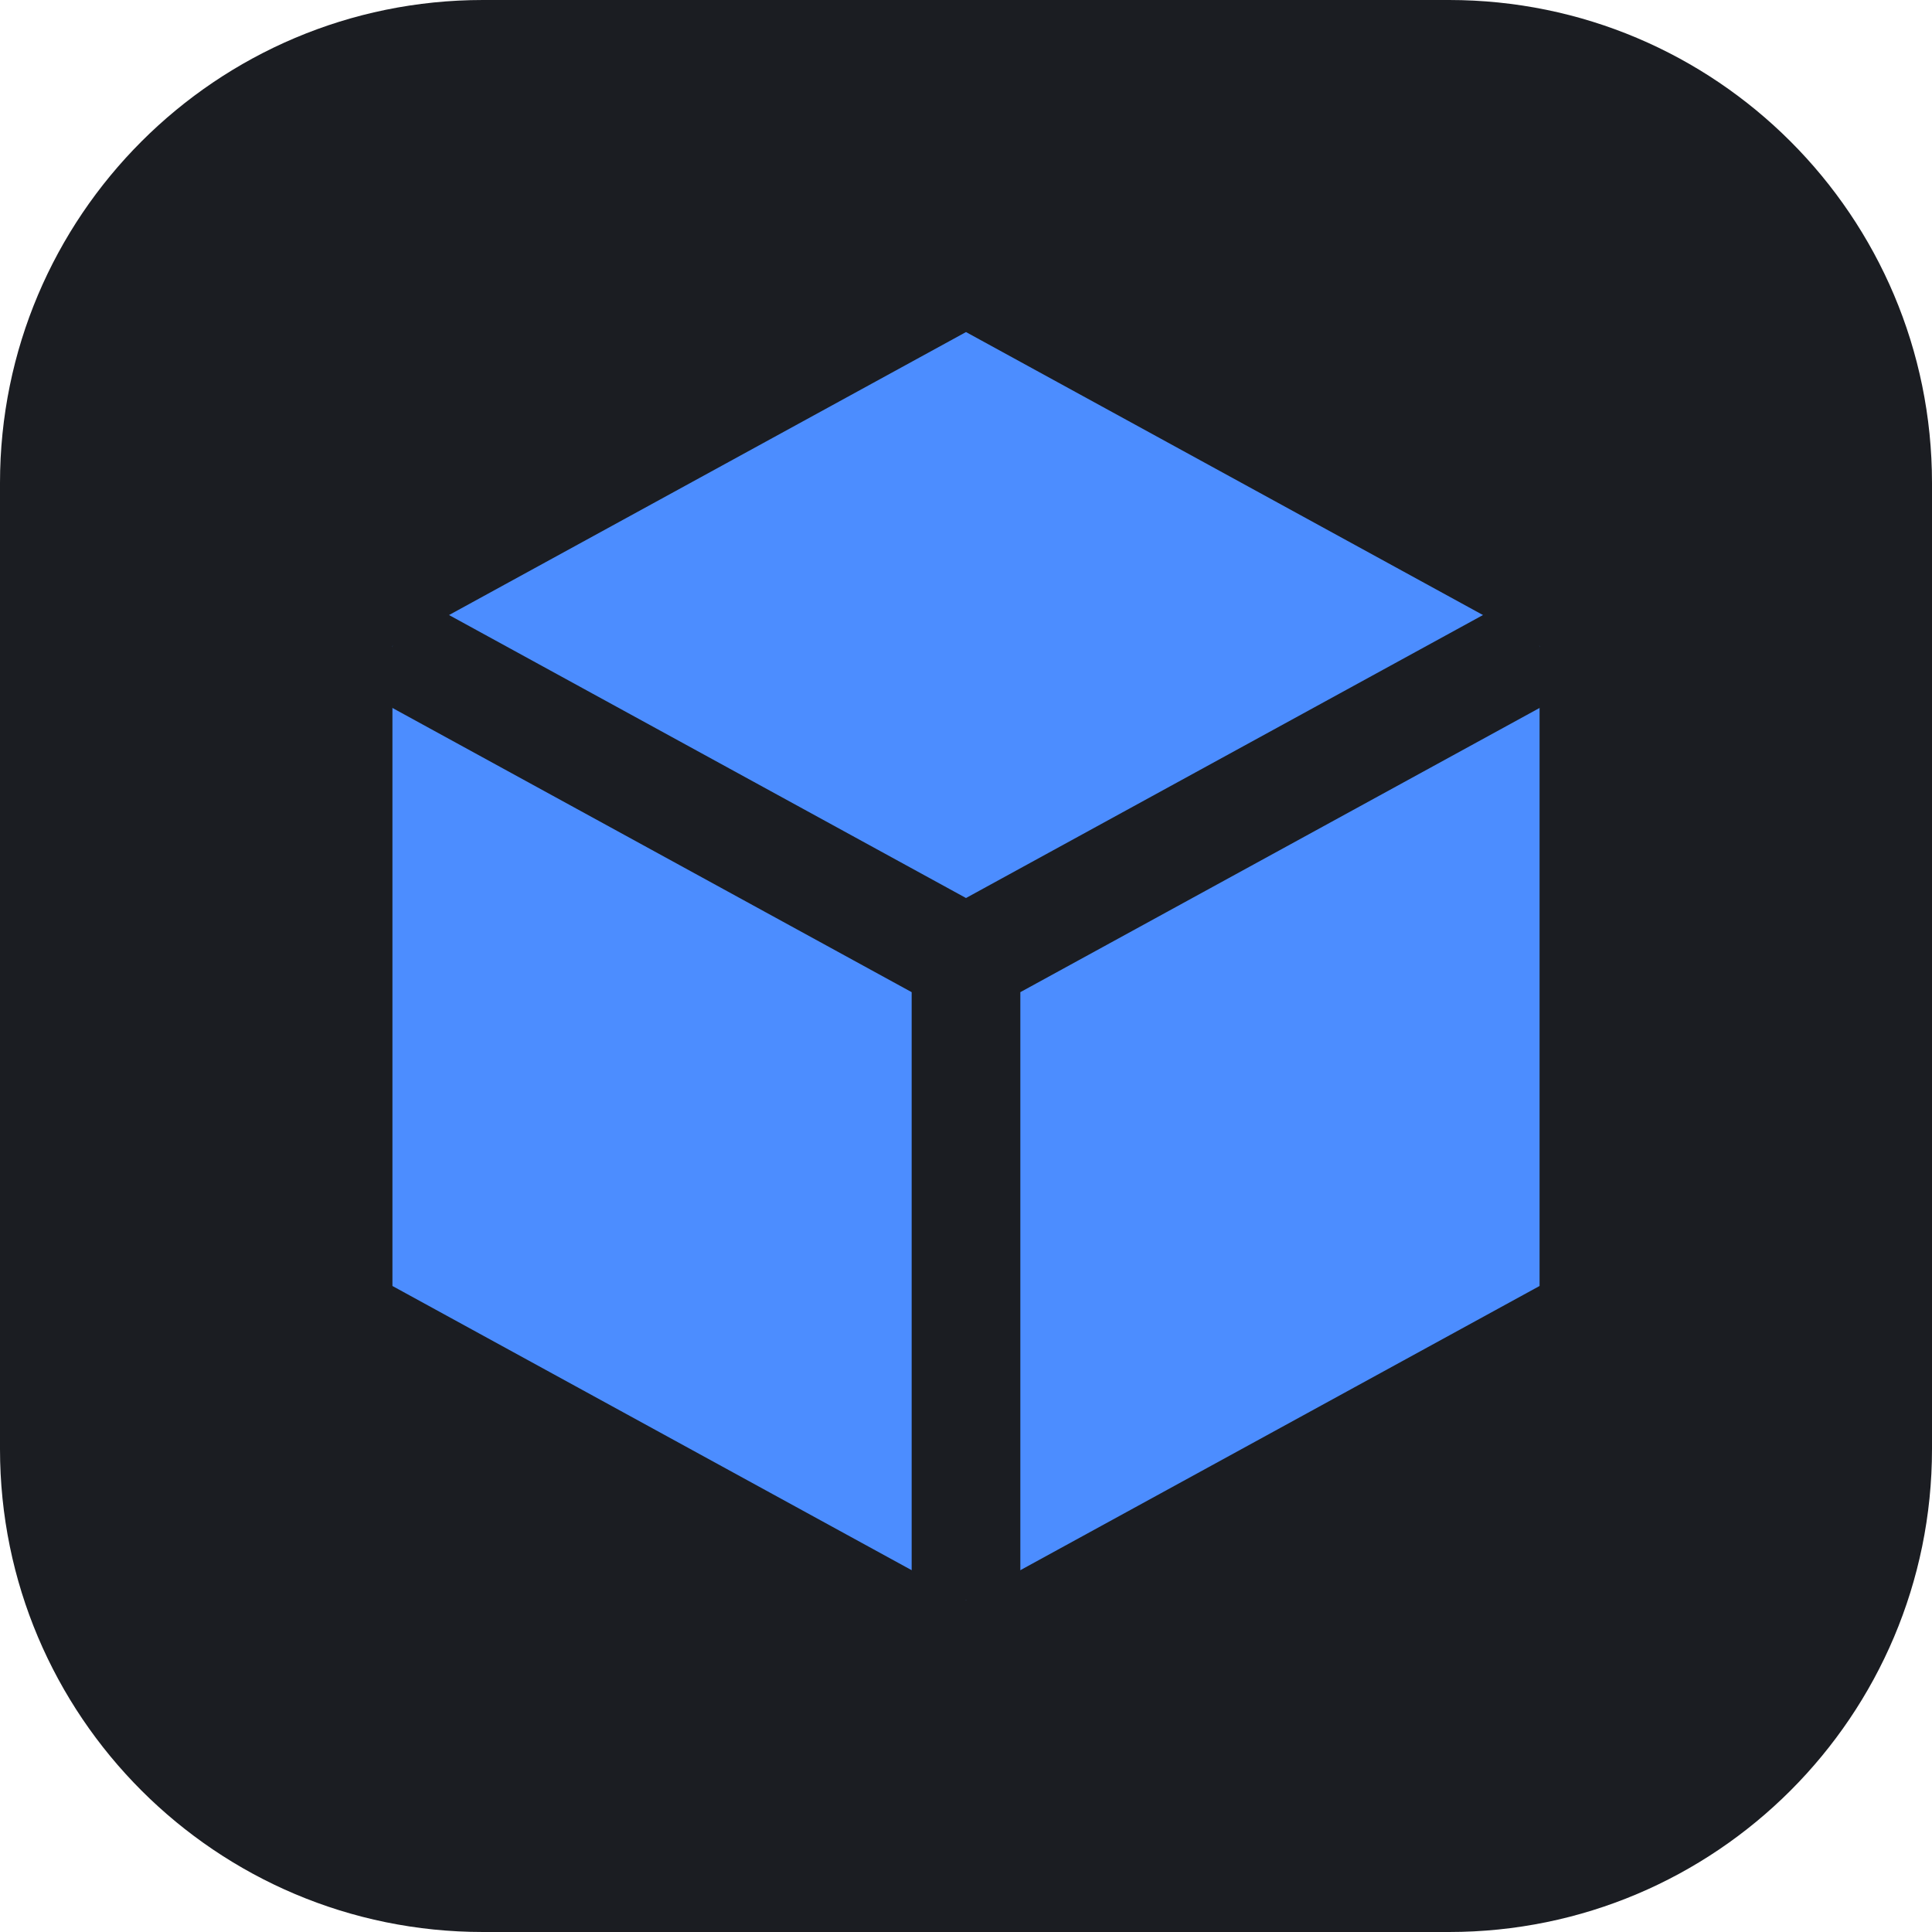
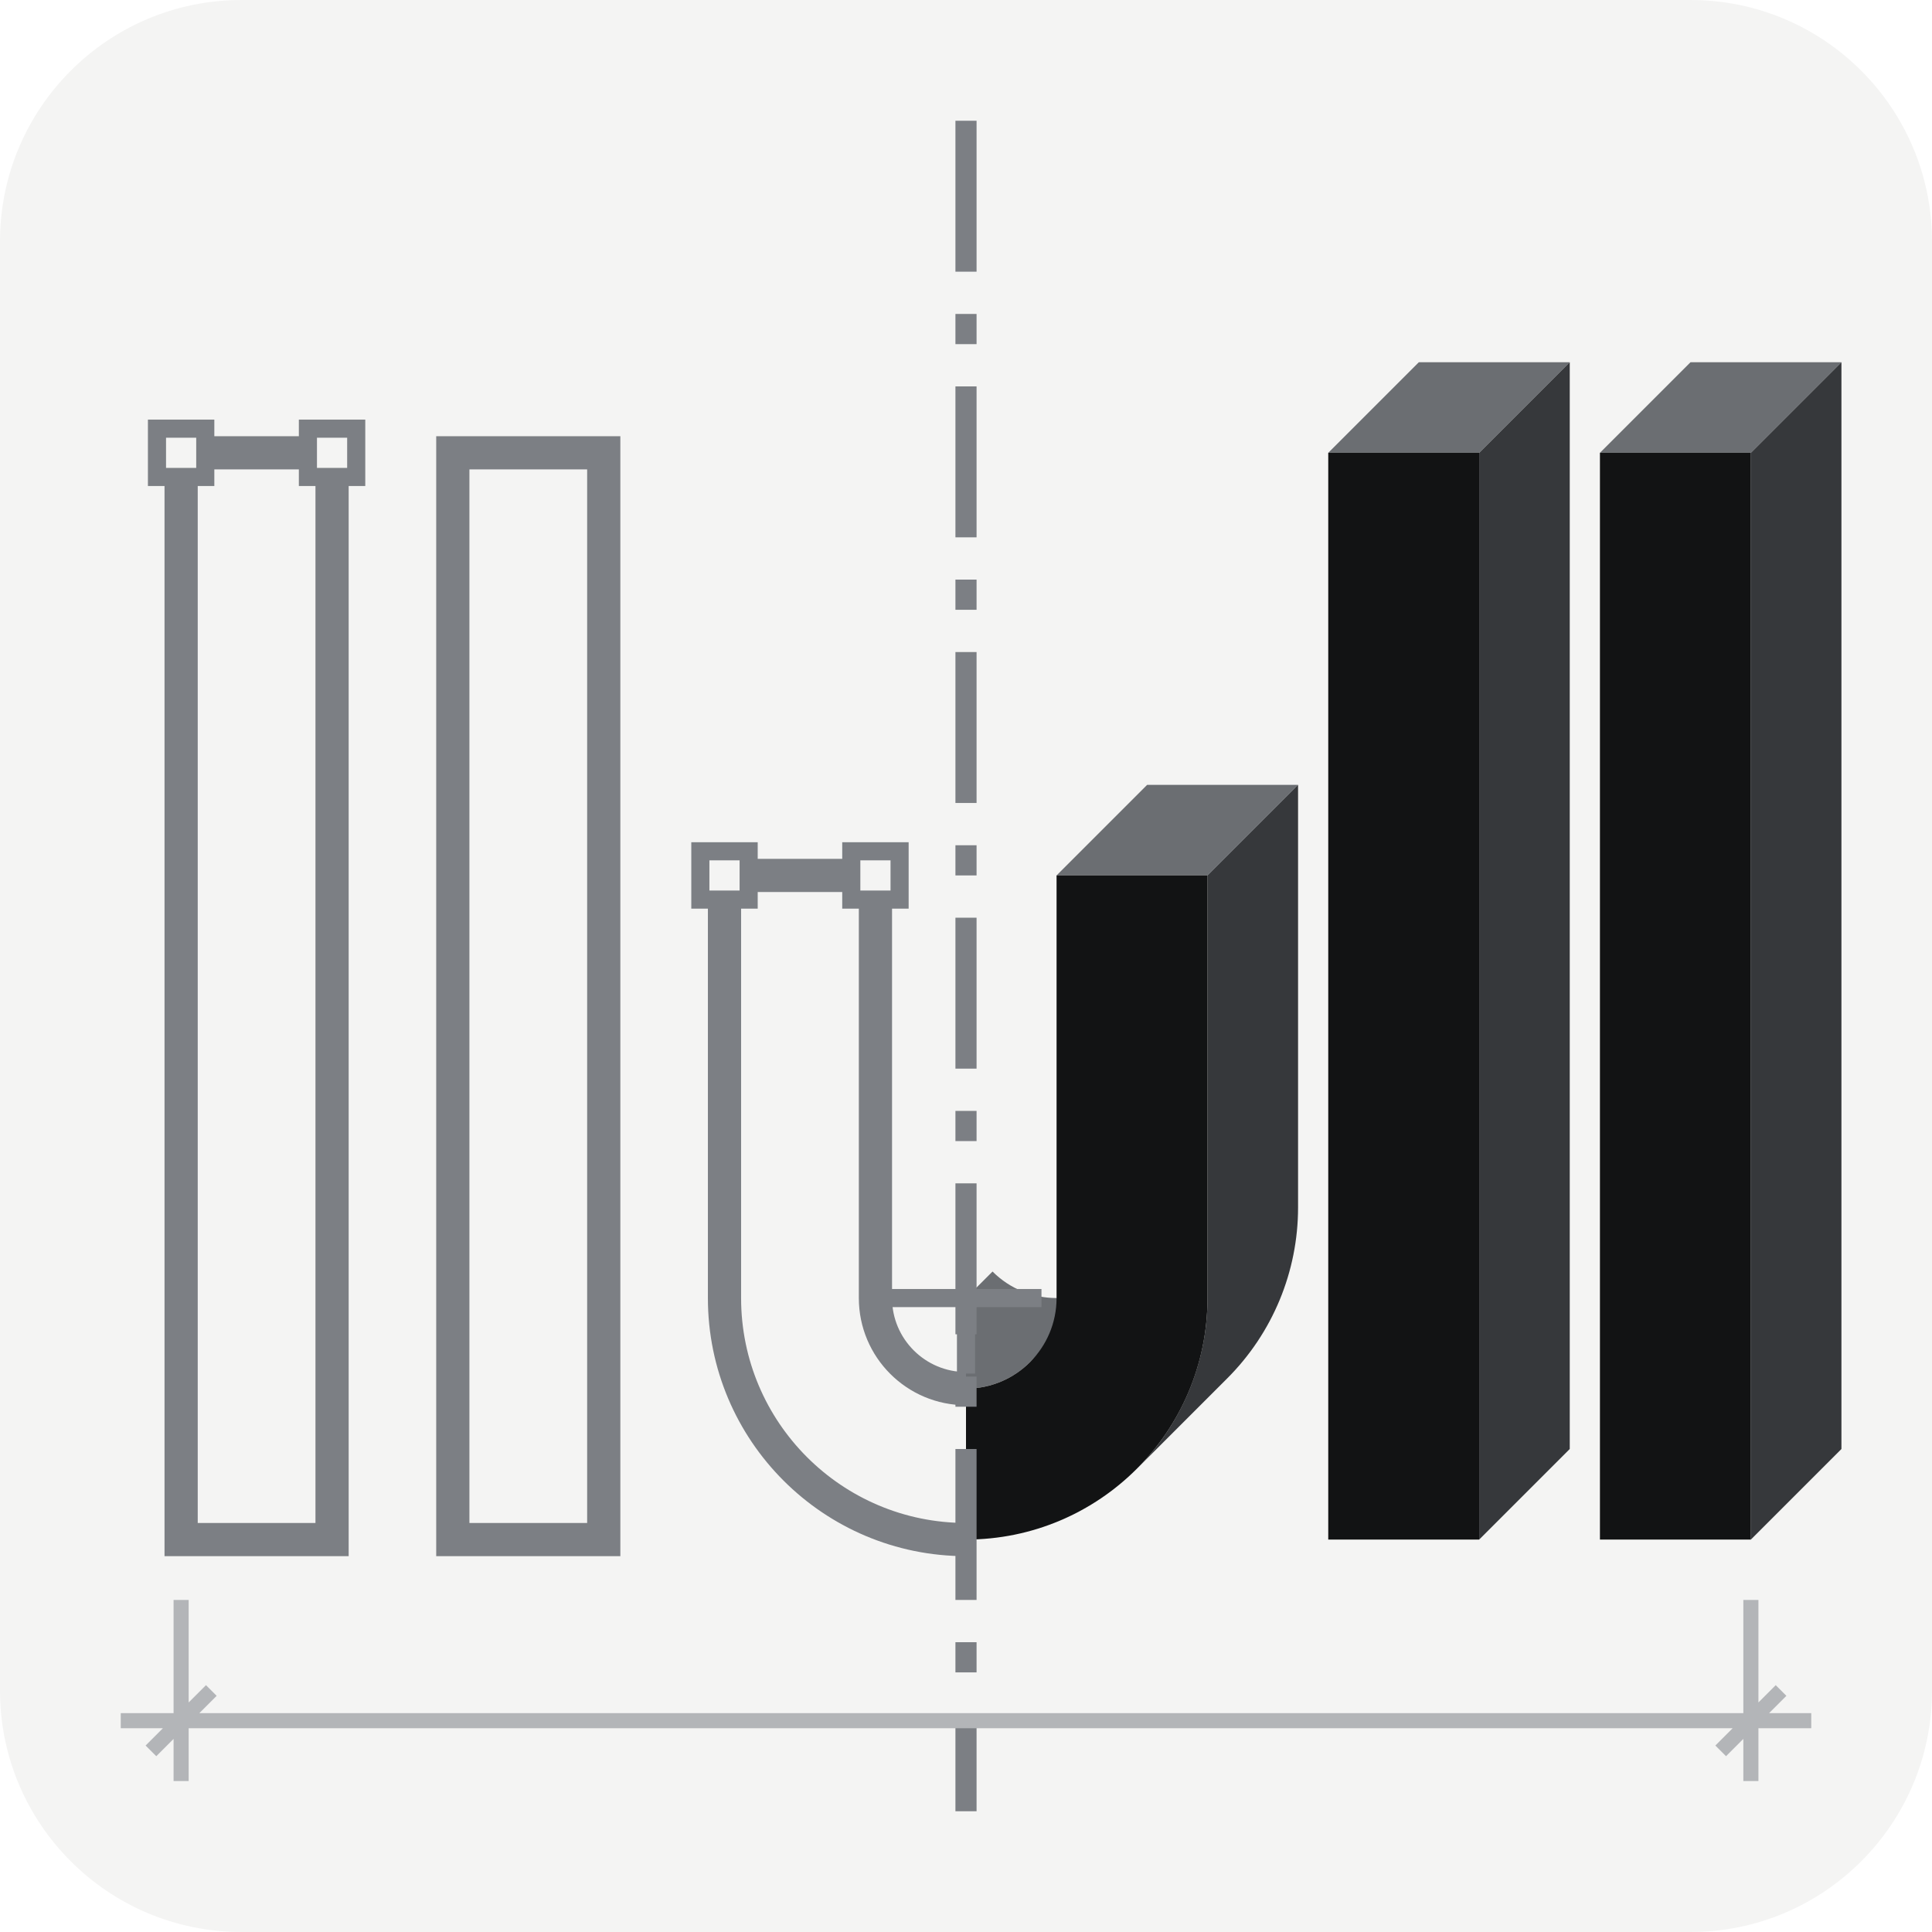
- <svg xmlns="http://www.w3.org/2000/svg" viewBox="0 0 32 32">
-   <rect width="32" height="32" rx="8" fill="#1b1d22" />
-   <path d="M16 5.5l9.5 5.2v10.6L16 26.5l-9.5-5.2V10.7z" fill="#4c8dff" />
-   <path d="M6.5 10.7l9.5 5.2 9.5-5.2M16 15.9v10.6" fill="none" stroke="#1b1d22" stroke-width="1.8" stroke-linejoin="round" />
+ <svg xmlns="http://www.w3.org/2000/svg" viewBox="0 0 64 64">
+   <defs>
+     <clipPath id="sketch">
+       <rect width="32" height="64" />
+     </clipPath>
+     <clipPath id="solid">
+       <rect x="32" width="32" height="64" />
+     </clipPath>
+   </defs>
+   <rect width="64" height="64" rx="8" fill="#f4f4f3" />
+   <g transform="translate(0 3)">
+     <g clip-path="url(#sketch)" fill="none" stroke="#7c7f84" stroke-width="1.1" stroke-linejoin="miter">
+       <path d="M6 12h5v36H6zM15 12h5v36h-5zM24 26h5v14a3 3 0 0 0 6 0V26h5v14a8 8 0 0 1-16 0z" />
+     </g>
+     <g clip-path="url(#solid)" stroke-linejoin="miter">
+       <path fill="#6b6e72" d="M35 26l3-3h5l-3 3zM29.879 42.121A3 3 0 0 0 34.121 42.121L37.121 39.121A3 3 0 0 1 32.879 39.121zM44 12l3-3h5l-3 3zM53 12l3-3h5l-3 3z" />
+       <path fill="#36383b" d="M40 26l3-3V37A8 8 0 0 1 40.657 42.657L37.657 45.657A8 8 0 0 0 40 40zM49 12l3-3v36l-3 3zM58 12l3-3v36l-3 3z" />
+       <path fill="#121314" d="M24 26h5v14a3 3 0 0 0 6 0V26h5v14a8 8 0 0 1-16 0zM44 12h5v36h-5zM53 12h5v36h-5z" />
+     </g>
+     <path d="M32 1v56" stroke="#7c7f84" stroke-width="0.7" stroke-dasharray="5 1.4 1 1.4" />
+     <g fill="#f4f4f3" stroke="#7c7f84" stroke-width="0.6">
+       <rect x="5.2" y="11.2" width="1.6" height="1.6" />
+       <rect x="10.2" y="11.2" width="1.6" height="1.6" />
+       <rect x="23.2" y="25.2" width="1.6" height="1.6" />
+       <rect x="28.2" y="25.2" width="1.6" height="1.6" />
+     </g>
+     <path d="M29.5 40h5M32 37.5v5" stroke="#7c7f84" stroke-width="0.6" />
+     <g fill="none" stroke="#b3b5b8" stroke-width="0.5">
+       <path d="M6 50v6M58 50v6M4 54h56M5 55l2-2M57 55l2-2" />
+     </g>
+   </g>
</svg>
